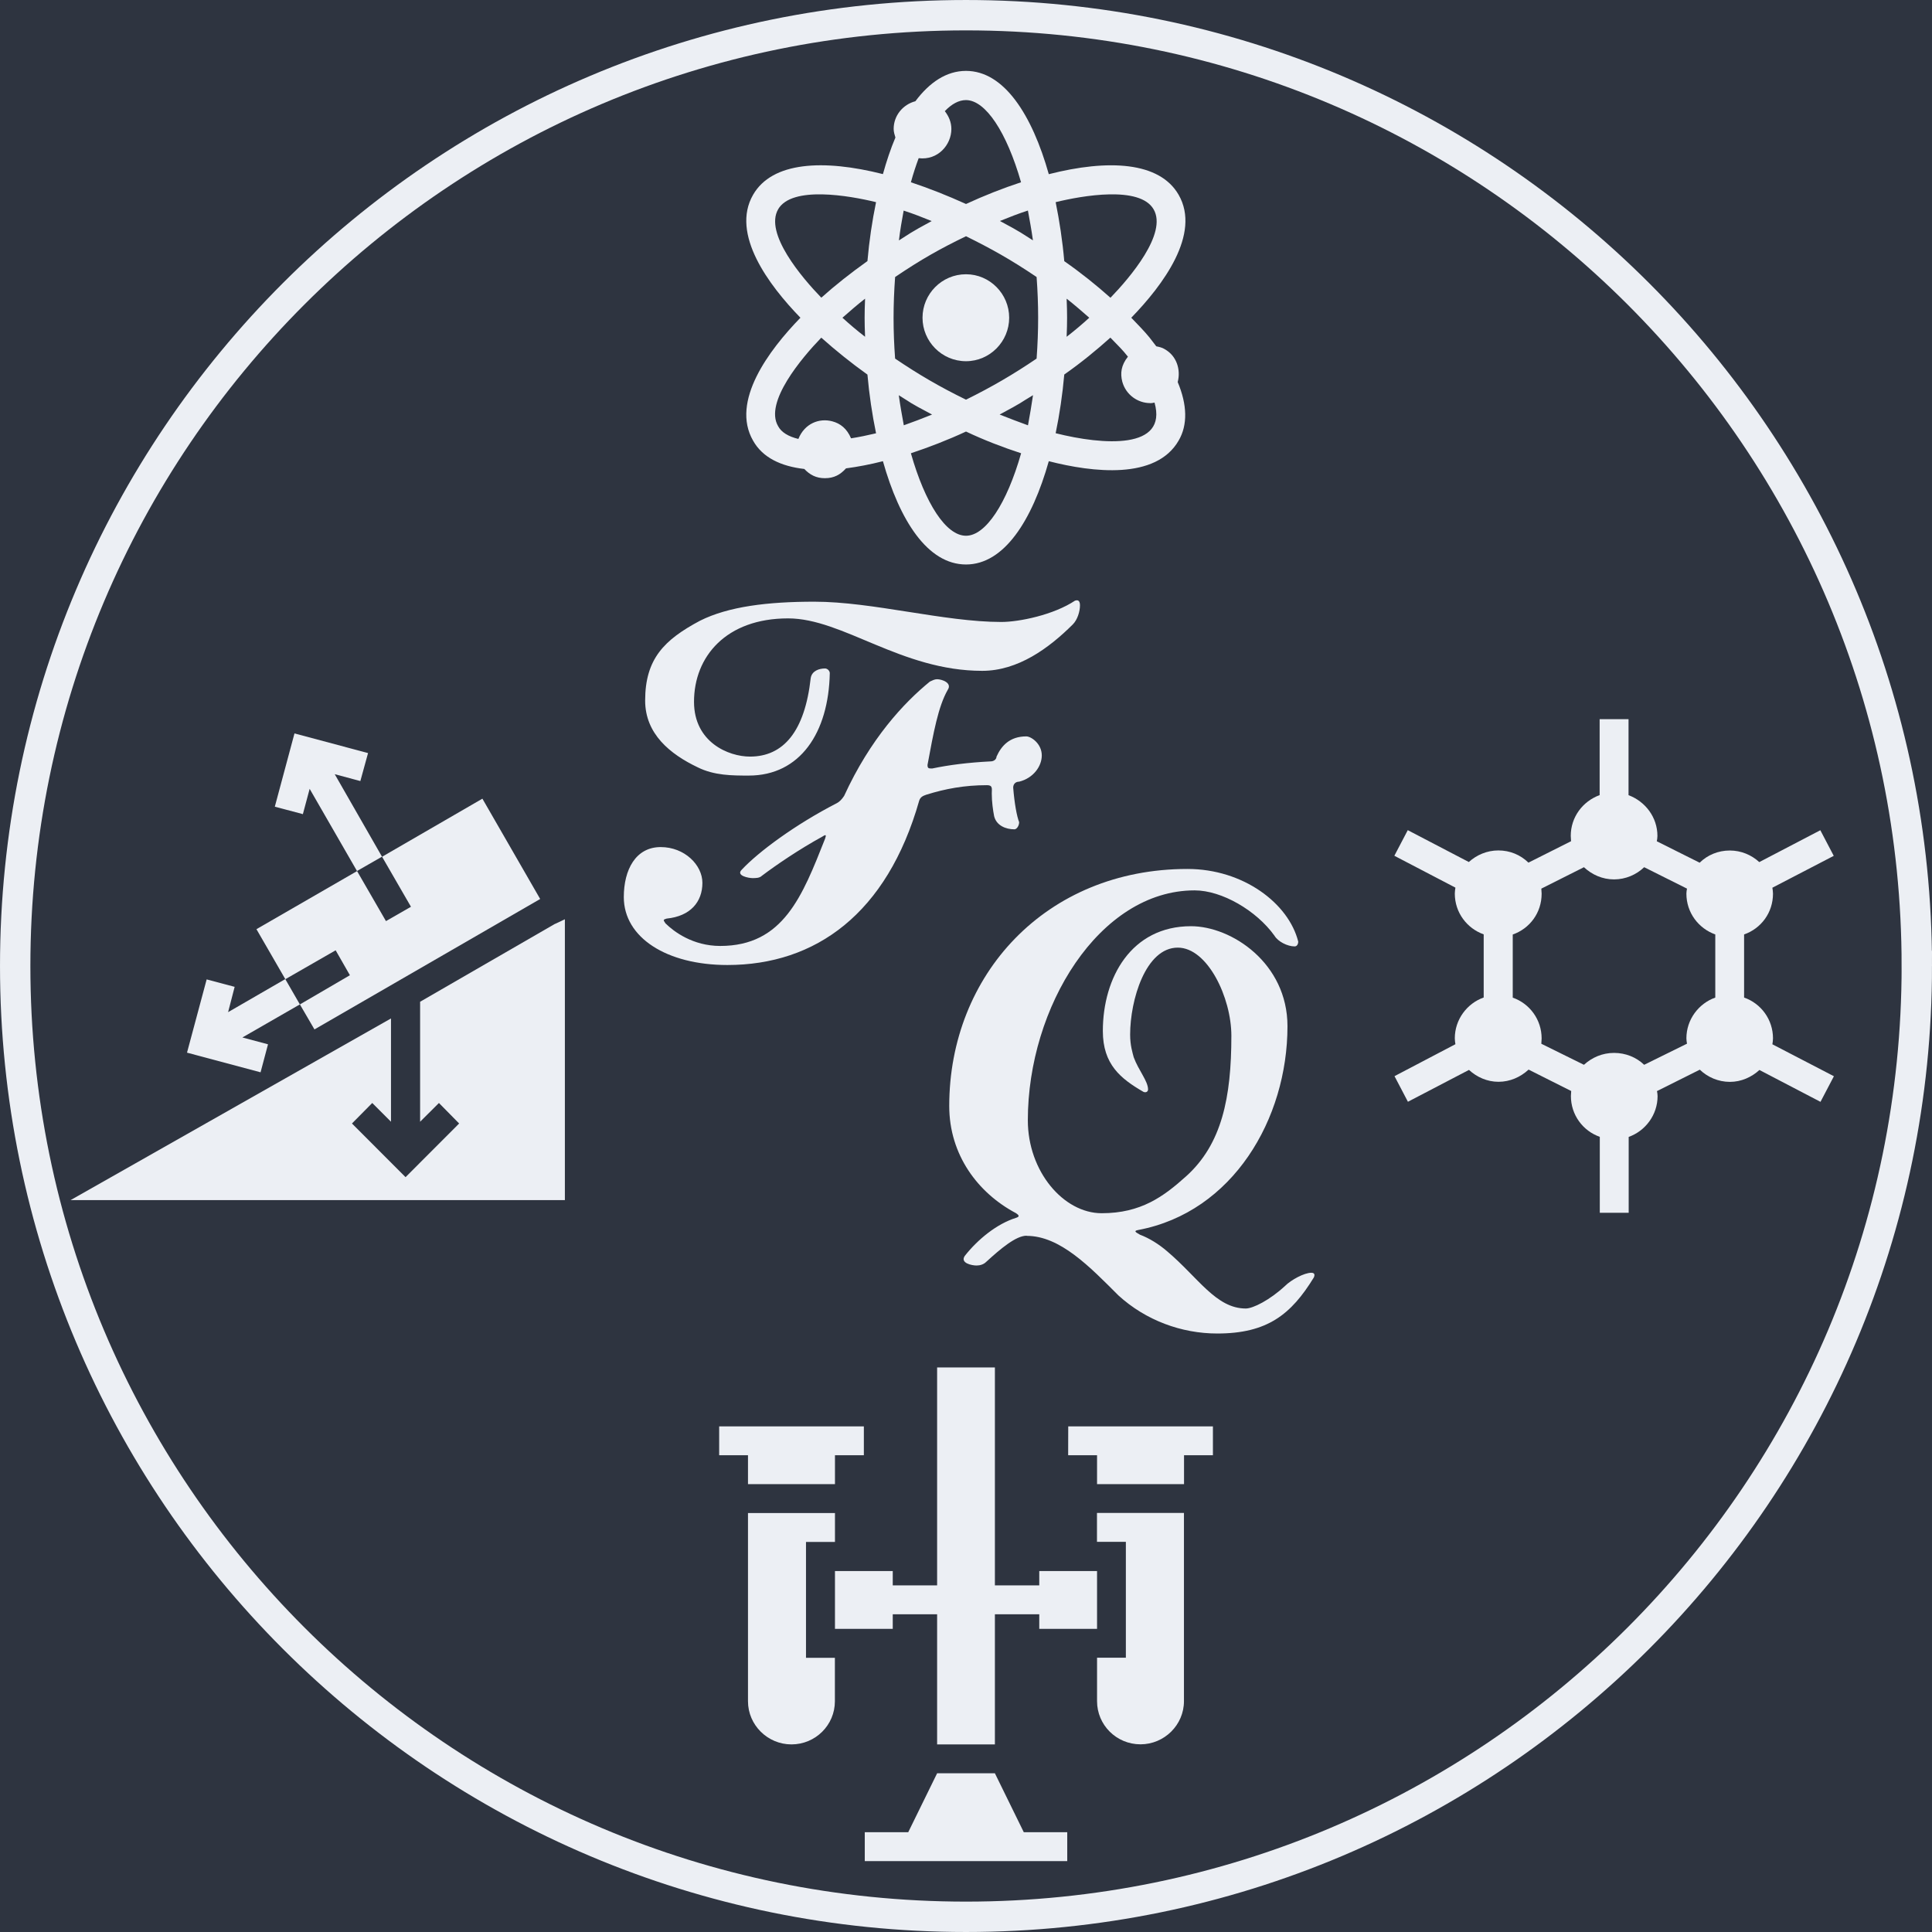
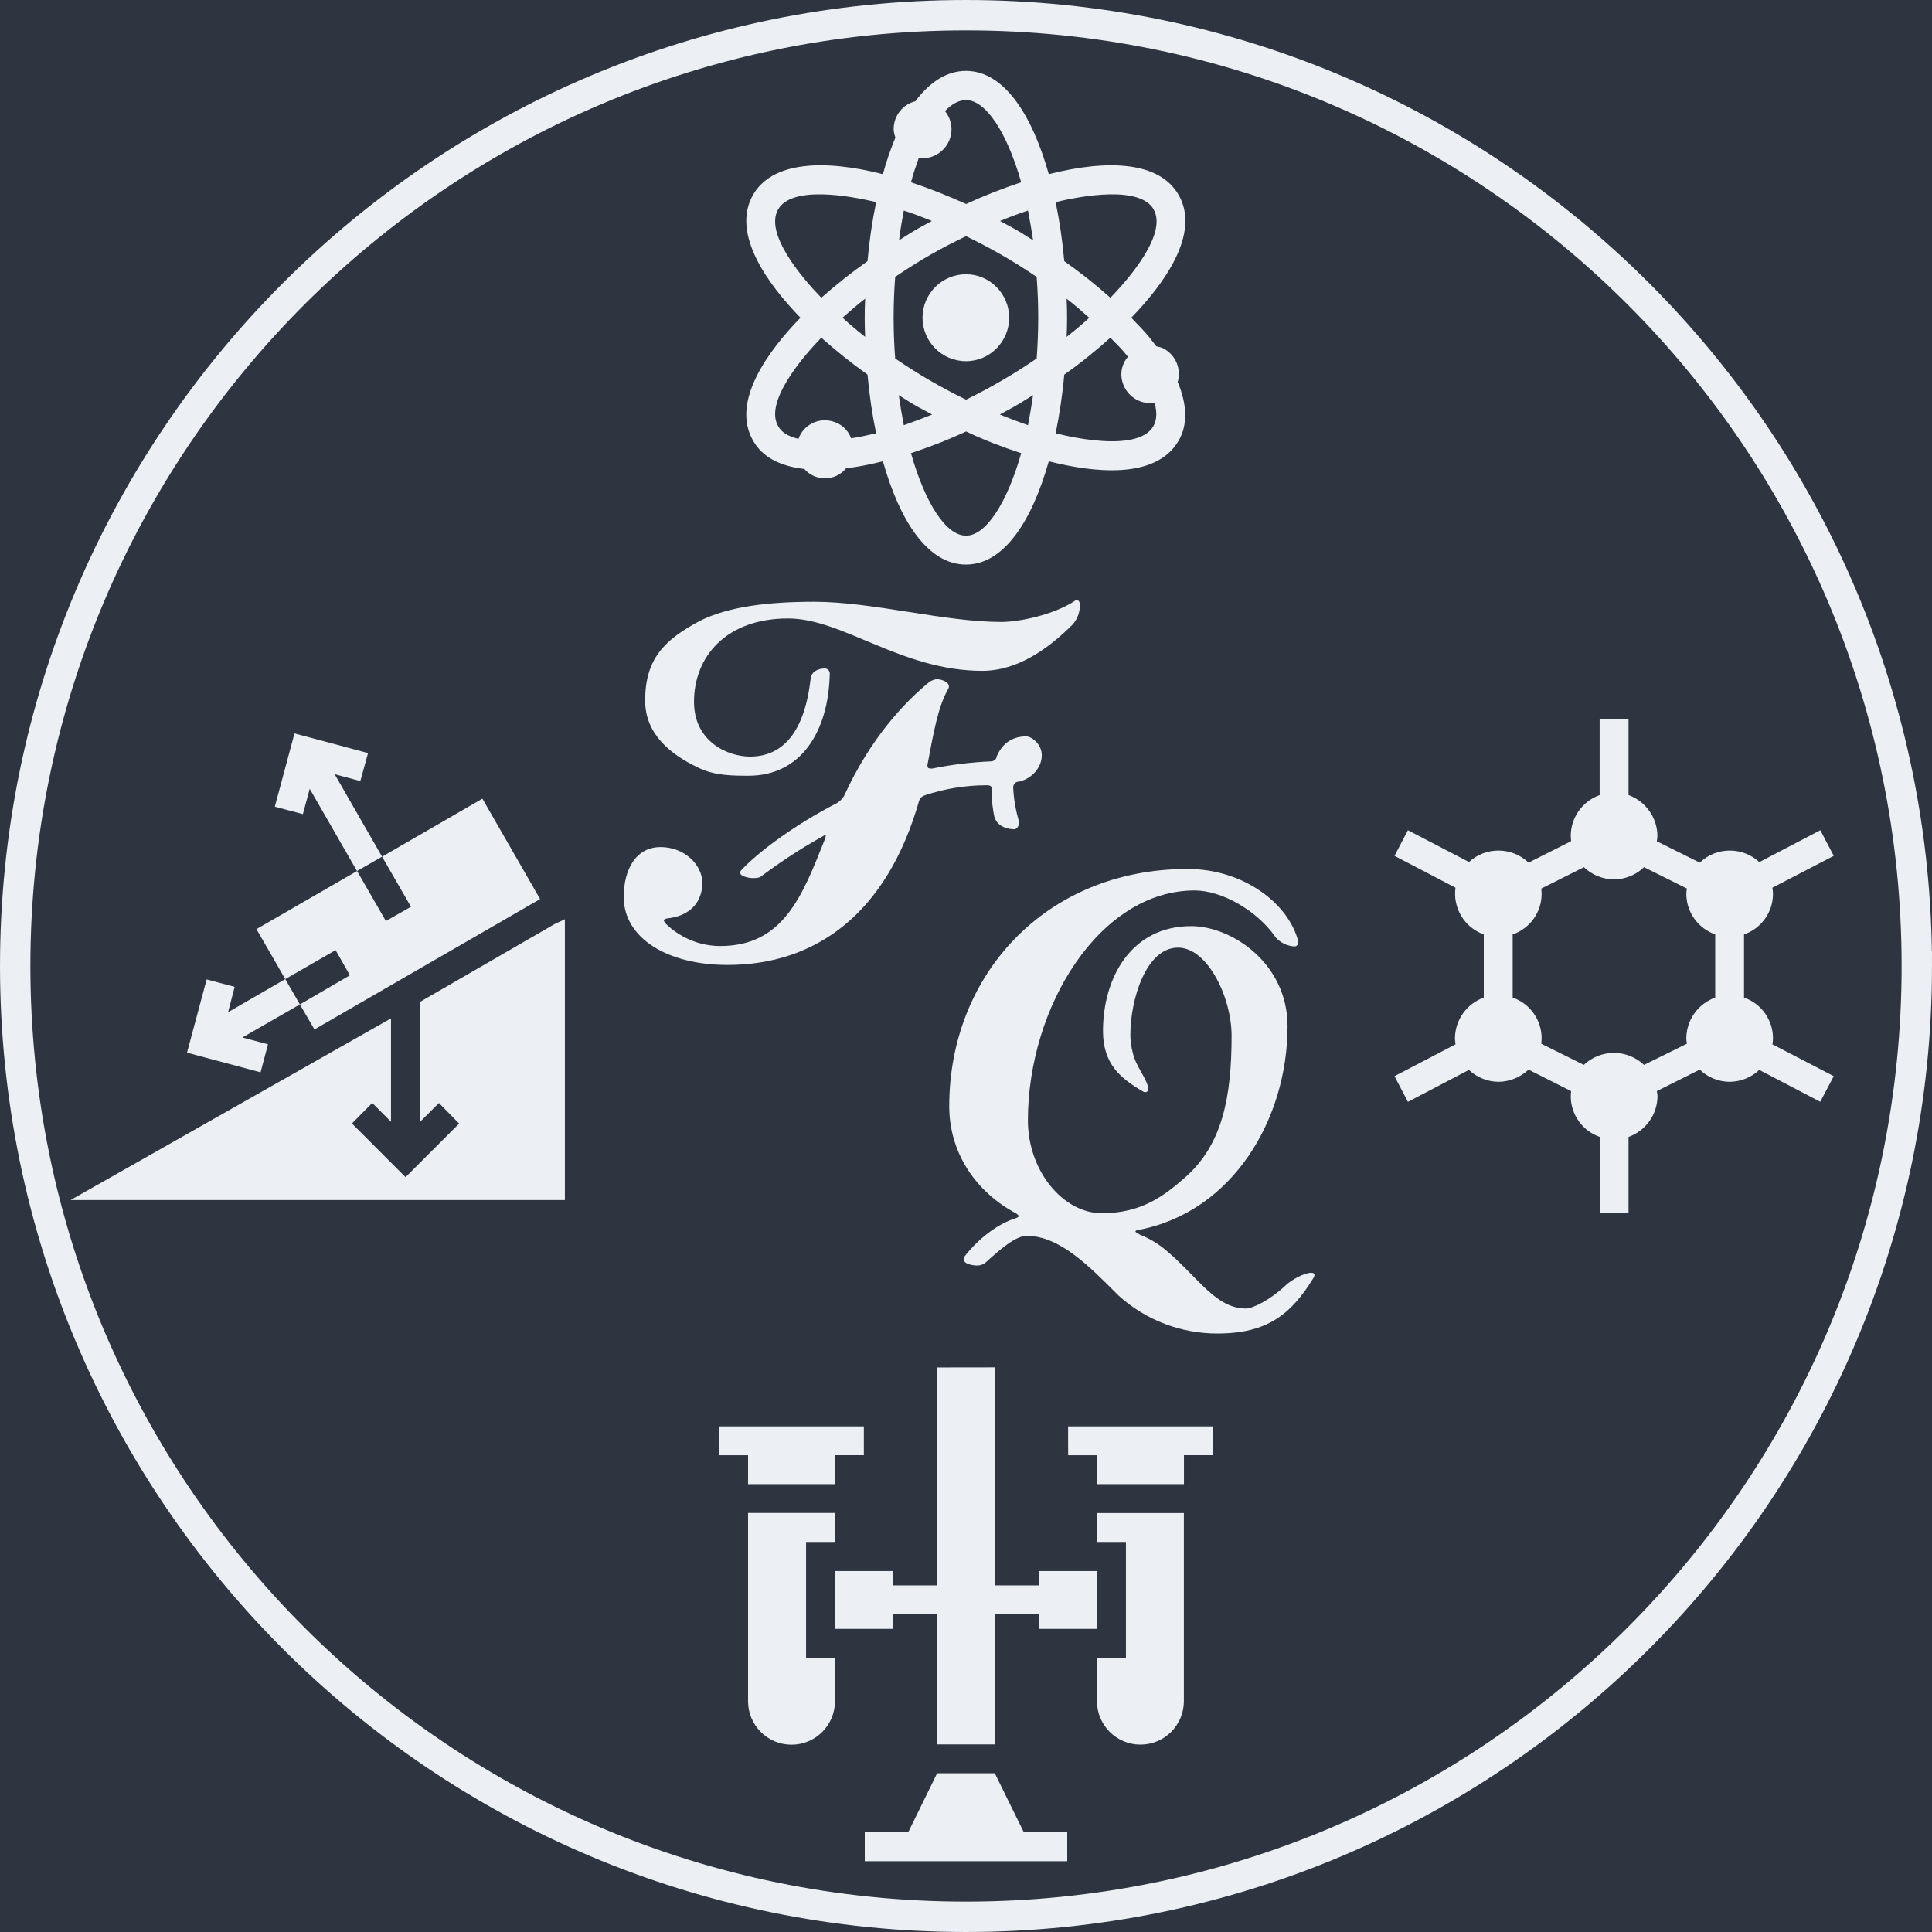
- <svg xmlns="http://www.w3.org/2000/svg" xmlns:xlink="http://www.w3.org/1999/xlink" width="283.465pt" height="283.465pt" viewBox="0 0 283.465 283.465" version="1.2" id="svg936">
-   <defs id="defs871">
-     <g id="g833">
-       <symbol overflow="visible" id="glyph0-0">
-         <path style="stroke:none" d="m 2.641,0.203 2.562,-2.562 -2.562,-2.562 -2.578,2.562 z m -0.062,-1.75 c -0.031,0 -0.078,-0.062 -0.109,-0.156 -0.047,-0.109 -0.078,-0.219 -0.078,-0.469 0,-0.172 0.188,-0.297 0.531,-0.469 C 3.078,-2.719 3.25,-2.859 3.25,-3.016 3.25,-3.375 3.078,-3.625 2.703,-3.625 c -0.047,0 -0.078,0 -0.125,0.016 -0.031,0 -0.062,0 -0.125,0 -0.109,0 -0.219,-0.156 -0.219,-0.312 0,-0.094 0.125,-0.172 0.219,-0.172 0.172,0 0.391,0.078 0.578,0.25 0.297,0.297 0.484,0.766 0.484,1.031 0,0.266 -0.109,0.391 -0.219,0.453 C 3.062,-2.234 3.016,-2.188 2.844,-2.094 2.688,-2 2.672,-1.844 2.672,-1.672 c 0,0.062 -0.031,0.125 -0.094,0.125 z m 0.078,1.031 c -0.172,0 -0.312,-0.141 -0.312,-0.312 0,-0.172 0.141,-0.312 0.312,-0.312 0.188,0 0.328,0.141 0.328,0.312 0,0.172 -0.141,0.312 -0.328,0.312 z m 0,0" id="path824" />
-       </symbol>
-       <symbol overflow="visible" id="glyph0-1">
-         <path style="stroke:none" d="m 5.156,-2.109 c 0,0.109 0.016,0.219 0.031,0.297 0.031,0.125 0.156,0.172 0.266,0.172 0.031,0 0.062,-0.047 0.062,-0.094 -0.031,-0.078 -0.062,-0.25 -0.078,-0.453 0,-0.047 0.031,-0.078 0.078,-0.078 0.188,-0.047 0.297,-0.203 0.297,-0.344 0,-0.156 -0.141,-0.25 -0.203,-0.25 -0.219,0 -0.328,0.125 -0.391,0.266 0,0.031 -0.031,0.062 -0.078,0.062 C 4.844,-2.516 4.594,-2.484 4.375,-2.438 c -0.047,0 -0.062,0 -0.062,-0.047 C 4.391,-2.906 4.453,-3.25 4.578,-3.469 4.641,-3.562 4.5,-3.609 4.438,-3.609 c -0.031,0 -0.062,0.016 -0.094,0.031 -0.344,0.281 -0.781,0.75 -1.125,1.5 C 3.188,-2.031 3.156,-2 3.125,-1.984 2.578,-1.703 2.094,-1.344 1.875,-1.109 1.797,-1.031 1.969,-1 2.016,-1 2.062,-1 2.109,-1 2.141,-1.031 2.328,-1.172 2.625,-1.375 2.938,-1.547 c 0.047,-0.031 0.047,-0.016 0.031,0.031 -0.297,0.75 -0.547,1.406 -1.375,1.406 -0.359,0 -0.609,-0.188 -0.719,-0.297 -0.031,-0.047 -0.031,-0.047 0.016,-0.062 0.312,-0.031 0.469,-0.219 0.469,-0.469 0,-0.234 -0.234,-0.469 -0.547,-0.469 -0.328,0 -0.484,0.297 -0.484,0.656 0,0.531 0.562,0.891 1.359,0.891 1.156,0 2.094,-0.672 2.516,-2.156 C 4.219,-2.062 4.25,-2.078 4.297,-2.094 c 0.25,-0.078 0.5,-0.125 0.797,-0.125 0.078,0 0.062,0.047 0.062,0.109 z M 6.25,-4.641 c -0.281,0.188 -0.734,0.281 -0.969,0.281 -0.75,0 -1.688,-0.266 -2.453,-0.266 -0.609,0 -1.125,0.062 -1.5,0.25 -0.469,0.25 -0.719,0.5 -0.719,1.047 0,0.438 0.328,0.703 0.688,0.875 0.219,0.109 0.453,0.109 0.672,0.109 0.672,0 1.047,-0.562 1.062,-1.344 C 3.031,-3.719 3,-3.75 2.969,-3.75 c -0.078,0 -0.172,0.031 -0.188,0.125 -0.078,0.703 -0.359,1.031 -0.797,1.031 -0.281,0 -0.734,-0.188 -0.734,-0.719 0,-0.594 0.422,-1.094 1.234,-1.094 0.719,0 1.484,0.688 2.547,0.688 0.469,0 0.875,-0.297 1.188,-0.609 0.062,-0.062 0.094,-0.172 0.094,-0.25 0,-0.047 -0.016,-0.078 -0.062,-0.062 z m 0,0" id="path827" />
-       </symbol>
-       <symbol overflow="visible" id="glyph0-2">
-         <path style="stroke:none" d="m 1.438,0.172 c 0.438,0 0.828,0.406 1.203,0.781 0.359,0.328 0.828,0.5 1.297,0.5 0.656,0 0.969,-0.25 1.266,-0.734 C 5.219,0.688 5.219,0.656 5.172,0.656 5.078,0.656 4.906,0.75 4.828,0.828 4.625,1.016 4.406,1.125 4.312,1.125 3.922,1.125 3.688,0.719 3.281,0.375 3.172,0.281 3.047,0.203 2.922,0.156 2.906,0.141 2.812,0.109 2.906,0.094 c 1.234,-0.234 1.953,-1.453 1.953,-2.672 0,-0.828 -0.734,-1.312 -1.266,-1.312 -0.781,0 -1.156,0.672 -1.156,1.375 0,0.438 0.234,0.625 0.531,0.797 0.031,0.016 0.062,0 0.062,-0.031 0,-0.109 -0.125,-0.25 -0.188,-0.422 -0.016,-0.062 -0.047,-0.156 -0.047,-0.297 0,-0.453 0.203,-1.141 0.625,-1.141 0.391,0 0.703,0.656 0.703,1.156 0,0.812 -0.125,1.422 -0.594,1.844 C 3.234,-0.344 2.938,-0.125 2.422,-0.125 c -0.5,0 -0.969,-0.547 -0.969,-1.219 0,-1.484 0.938,-3.016 2.188,-3.016 0.359,0 0.812,0.266 1.047,0.594 C 4.734,-3.688 4.859,-3.625 4.953,-3.625 4.984,-3.625 5,-3.656 5,-3.688 c -0.125,-0.5 -0.719,-0.953 -1.453,-0.953 -1.859,0 -3.125,1.391 -3.125,3.109 0,0.641 0.375,1.141 0.875,1.406 0.047,0.031 0.047,0.047 0,0.062 -0.25,0.078 -0.5,0.281 -0.672,0.5 -0.062,0.094 0.094,0.125 0.156,0.125 0.047,0 0.094,-0.016 0.125,-0.047 0.188,-0.172 0.391,-0.344 0.531,-0.344 z m 0,0" id="path830" />
-       </symbol>
-     </g>
-     <clipPath id="clip1">
-       <path d="M 0,0 H 25.34 V 25.34 H 0 Z m 0,0" id="path835" />
+ <svg xmlns="http://www.w3.org/2000/svg" xmlns:xlink="http://www.w3.org/1999/xlink" width="377.953" height="377.953" version="1.2" viewBox="0 0 283.465 283.465">
+   <defs>
+     <clipPath id="c">
+       <path d="M9.434.926h6.476v6.476H9.434Zm0 0" />
    </clipPath>
-     <clipPath id="clip2">
-       <path d="m 9.434,0.926 h 6.477 V 7.402 H 9.434 Z m 0,0" id="path838" />
+     <clipPath id="d">
+       <path d="M9.434 18H12v2H9.434Zm0 0" />
    </clipPath>
-     <clipPath id="clip3">
-       <path d="M 9.434,18 H 12 v 2 H 9.434 Z m 0,0" id="path841" />
+     <clipPath id="e">
+       <path d="M14 18h1.91v2H14Zm0 0" />
    </clipPath>
-     <clipPath id="clip4">
-       <path d="m 14,18 h 1.91 v 2 H 14 Z m 0,0" id="path844" />
+     <clipPath id="f">
+       <path d="M11 23h3v1.41h-3zm0 0" />
    </clipPath>
-     <clipPath id="clip5">
-       <path d="m 11,23 h 3 v 1.41 h -3 z m 0,0" id="path847" />
+     <clipPath id="g">
+       <path d="M10 17.934h5V23h-5zm0 0" />
    </clipPath>
-     <clipPath id="clip6">
-       <path d="m 10,17.934 h 5 V 23 h -5 z m 0,0" id="path850" />
+     <clipPath id="h">
+       <path d="M14 19h1.91v4H14Zm0 0" />
    </clipPath>
-     <clipPath id="clip7">
-       <path d="m 14,19 h 1.91 v 4 H 14 Z m 0,0" id="path853" />
+     <clipPath id="i">
+       <path d="M9.434 19H11v4H9.434Zm0 0" />
    </clipPath>
-     <clipPath id="clip8">
-       <path d="M 9.434,19 H 11 v 4 H 9.434 Z m 0,0" id="path856" />
+     <clipPath id="j">
+       <path d="M18 9.43h6.414v6.476H18Zm0 0" />
    </clipPath>
-     <clipPath id="clip9">
-       <path d="m 18,9.43 h 6.414 V 15.906 H 18 Z m 0,0" id="path859" />
+     <clipPath id="k">
+       <path d="M.926 12H7.41v3.906H.926Zm0 0" />
    </clipPath>
-     <clipPath id="clip10">
-       <path d="m 0.926,12 h 6.484 v 3.906 H 0.926 Z m 0,0" id="path862" />
+     <clipPath id="l">
+       <path d="M3 10h4.41v4H3Zm0 0" />
    </clipPath>
-     <clipPath id="clip11">
-       <path d="m 3,10 h 4.41 v 4 H 3 Z m 0,0" id="path865" />
+     <clipPath id="m">
+       <path d="M3 9.434h3V12H3Zm0 0" />
    </clipPath>
-     <clipPath id="clip12">
-       <path d="M 3,9.434 H 6 V 12 H 3 Z m 0,0" id="path868" />
-     </clipPath>
+     <symbol id="a" overflow="visible">
+       <path d="M5.156-2.11c0 .11.016.22.032.297.03.125.156.172.265.172.031 0 .063-.046.063-.093a1.857 1.857 0 0 1-.079-.454c0-.046.032-.078.079-.078.187-.046.296-.203.296-.343 0-.157-.14-.25-.203-.25-.218 0-.328.125-.39.265 0 .031-.032.063-.078.063a4.878 4.878 0 0 0-.766.094c-.047 0-.063 0-.063-.047.079-.422.141-.766.266-.985.063-.094-.078-.14-.14-.14-.032 0-.063.015-.094.03-.344.282-.782.75-1.125 1.5a.265.265 0 0 1-.094.095c-.547.28-1.031.64-1.25.875-.078.078.094.109.14.109.047 0 .094 0 .126-.031.187-.14.484-.344.796-.516.047-.031.047-.016.032.031-.297.75-.547 1.407-1.375 1.407-.36 0-.61-.188-.719-.297C.844-.453.844-.453.891-.47c.312-.031.468-.219.468-.469 0-.234-.234-.468-.546-.468-.329 0-.485.297-.485.656 0 .531.563.89 1.36.89C2.843.14 3.78-.53 4.203-2.015c.016-.046.047-.062.094-.078.25-.078.5-.125.797-.125.078 0 .062.047.062.11zM6.25-4.64c-.281.187-.734.28-.969.28-.75 0-1.687-.265-2.453-.265-.61 0-1.125.063-1.5.25-.469.25-.719.5-.719 1.047 0 .437.329.703.688.875.219.11.453.11.672.11.672 0 1.047-.563 1.062-1.345a.067.067 0 0 0-.062-.062c-.078 0-.172.031-.188.125-.078.703-.36 1.031-.797 1.031-.28 0-.734-.187-.734-.719 0-.593.422-1.093 1.234-1.093.72 0 1.485.687 2.547.687.469 0 .875-.297 1.188-.61a.383.383 0 0 0 .093-.25c0-.046-.015-.077-.062-.062zm0 0" style="stroke:none" />
+     </symbol>
+     <symbol id="b" overflow="visible">
+       <path d="M1.438.172c.437 0 .828.406 1.203.781.359.328.828.5 1.296.5.657 0 .97-.25 1.266-.734.016-.031.016-.063-.031-.063-.094 0-.266.094-.344.172-.203.188-.422.297-.516.297-.39 0-.625-.406-1.03-.75a1.234 1.234 0 0 0-.36-.219C2.906.141 2.812.11 2.906.094 4.141-.141 4.86-1.36 4.86-2.578c0-.828-.734-1.313-1.265-1.313-.781 0-1.156.672-1.156 1.375 0 .438.234.625.53.797.032.016.063 0 .063-.031 0-.11-.125-.25-.187-.422-.016-.062-.047-.156-.047-.297 0-.453.203-1.14.625-1.14.39 0 .703.656.703 1.156 0 .812-.125 1.422-.594 1.844-.297.265-.594.484-1.11.484-.5 0-.968-.547-.968-1.219 0-1.484.938-3.015 2.188-3.015.359 0 .812.265 1.046.593.047.079.172.141.266.141.031 0 .047-.031.047-.063-.125-.5-.719-.953-1.453-.953C1.687-4.64.422-3.25.422-1.53c0 .64.375 1.14.875 1.406.047.031.047.047 0 .063-.25.078-.5.28-.672.5C.562.53.719.561.781.561A.177.177 0 0 0 .906.516c.188-.172.39-.344.531-.344zm0 0" style="stroke:none" />
+     </symbol>
  </defs>
-   <path style="clip-rule:nonzero;fill:#2e3440;fill-opacity:1;fill-rule:nonzero;stroke:none;stroke-width:11.185" d="M 3.4670235e-4,283.464 H 283.464 V 3.4390563e-4 H 3.4670235e-4 Z m 0,0" id="path873" />
-   <path style="clip-rule:nonzero;fill:#2e3440;fill-opacity:1;fill-rule:nonzero;stroke:#eceff4;stroke-width:4.457;stroke-linecap:butt;stroke-linejoin:miter;stroke-miterlimit:10;stroke-opacity:1" d="M 281.236,141.732 C 281.236,64.706 218.759,2.229 141.732,2.229 64.706,2.229 2.229,64.706 2.229,141.732 c 0,77.026 62.477,139.504 139.504,139.504 77.026,0 139.504,-62.477 139.504,-139.504 z m 0,0" id="path875" />
-   <g style="fill:#eceff4;fill-opacity:1" id="g881" transform="matrix(11.18476,0,0,11.18476,3.4670235e-4,0.04403439)">
-     <use xlink:href="#glyph0-1" x="7.854" y="12.515" id="use879" width="100%" height="100%" style="fill:#eceff4;fill-opacity:1" />
+   <path d="M0 283.464h283.464V0H0Zm0 0" style="clip-rule:nonzero;fill:#2e3440;fill-opacity:1;fill-rule:nonzero;stroke:none;stroke-width:11.185" />
+   <path d="M281.236 141.732c0-77.026-62.477-139.503-139.504-139.503C64.706 2.229 2.23 64.706 2.23 141.732c0 77.027 62.477 139.504 139.503 139.504 77.027 0 139.504-62.477 139.504-139.504zm0 0" style="clip-rule:nonzero;fill:#2e3440;fill-opacity:1;fill-rule:nonzero;stroke:#eceff4;stroke-width:4.457;stroke-linecap:butt;stroke-linejoin:miter;stroke-miterlimit:10;stroke-opacity:1" />
+   <use xlink:href="#a" width="100%" height="100%" x="7.854" y="12.515" style="fill:#eceff4;fill-opacity:1" transform="matrix(11.18476 0 0 11.18476 0 .044)" />
+   <use xlink:href="#b" width="100%" height="100%" x="12.03" y="16.036" style="fill:#eceff4;fill-opacity:1" transform="matrix(11.18476 0 0 11.18476 0 .044)" />
+   <path d="M141.732 52.997c3.496 0 6.335-2.884 6.335-6.379 0-3.495-2.84-6.379-6.335-6.379-3.539 0-6.379 2.884-6.379 6.38 0 3.494 2.84 6.378 6.38 6.378zm0 0" style="fill:#eceff4;fill-opacity:1;fill-rule:nonzero;stroke:none;stroke-width:11.185" />
+   <g clip-path="url(#c)" style="fill:#eceff4;fill-opacity:1" transform="matrix(11.18476 0 0 11.18476 0 .044)">
+     <path d="M9.879 5.777c.125.223.367.336.672.371a.35.35 0 0 0 .27.122.349.349 0 0 0 .277-.13c.152-.019.316-.05.484-.093.219.777.586 1.355 1.09 1.355.5 0 .867-.578 1.086-1.355.578.148 1.406.246 1.703-.27.121-.207.113-.472-.012-.77a.377.377 0 0 0-.168-.429c-.035-.023-.074-.031-.113-.039l-.09-.117c-.07-.086-.156-.172-.238-.258.414-.426.918-1.098.62-1.613-.25-.434-.92-.469-1.702-.27-.219-.777-.586-1.355-1.086-1.355-.258 0-.48.152-.664.398a.376.376 0 0 0-.285.363c0 .04.011.079.023.114a3.844 3.844 0 0 0-.164.48c-.781-.199-1.453-.164-1.703.27-.297.515.207 1.187.621 1.613-.414.426-.918 1.098-.621 1.613Zm5.21-.492c.02 0 .036-.004.056-.008.175.621-.672.559-1.297.403.05-.246.09-.508.113-.77.223-.156.422-.32.605-.484.11.113.157.156.23.25a.353.353 0 0 0-.073.328.382.382 0 0 0 .367.281zm-1.097-1.37c.106.081.203.167.297.25a4.767 4.767 0 0 1-.297.25 5.345 5.345 0 0 0 0-.5zm1.14-1.173c.184.317-.312.899-.566 1.16a6.552 6.552 0 0 0-.605-.48 6.82 6.82 0 0 0-.113-.774c.351-.086 1.105-.218 1.285.094ZM11.79 5.18c.191.117.106.078.438.254-.125.05-.25.097-.372.14a9.21 9.21 0 0 1-.066-.394zm.883 1.843c-.262 0-.535-.421-.723-1.082.235-.078.48-.171.723-.285.238.114.484.207.723.285-.188.66-.465 1.082-.723 1.082zm.812-1.449a8.866 8.866 0 0 1-.37-.14c.327-.176.241-.137.437-.254-.02.136-.043.27-.067.394zm.067-2.426c-.14-.086-.14-.097-.434-.253a5.32 5.32 0 0 1 .367-.137c.024.125.047.254.067.39zm-1.5-1.078a.383.383 0 0 0 .43-.383.383.383 0 0 0-.086-.234c.09-.094.183-.144.277-.144.258 0 .535.421.723 1.078a6.925 6.925 0 0 0-.723.285 7.68 7.68 0 0 0-.723-.285c.031-.114.067-.219.102-.317zm-.196.688c.122.039.243.086.368.137-.297.16-.293.167-.43.253.016-.136.039-.265.062-.39zm-.113.87c.34-.23.598-.374.93-.534.324.16.586.304.926.535.027.363.027.7 0 1.07a7.445 7.445 0 0 1-.926.54 7.22 7.22 0 0 1-.93-.54 6.994 6.994 0 0 1 0-1.07zm-1.535-.886c.18-.312.934-.18 1.285-.094a6.82 6.82 0 0 0-.113.774 7.12 7.12 0 0 0-.606.48c-.253-.261-.75-.843-.566-1.16zm1.14 1.672a4.767 4.767 0 0 1-.296-.25c.094-.082.191-.168.297-.25a5.345 5.345 0 0 0 0 .5zm-.574.012c.184.164.387.328.606.484.023.262.062.524.113.77-.113.027-.226.05-.328.066a.355.355 0 0 0-.246-.223.367.367 0 0 0-.445.23c-.13-.03-.223-.085-.266-.167-.184-.313.313-.899.566-1.16Zm0 0" style="fill:#eceff4;fill-opacity:1;fill-rule:nonzero;stroke:none" />
  </g>
-   <g style="fill:#eceff4;fill-opacity:1" id="g885" transform="matrix(11.18476,0,0,11.18476,3.4670235e-4,0.04403439)">
-     <use xlink:href="#glyph0-2" x="12.03" y="16.036" id="use883" width="100%" height="100%" style="fill:#eceff4;fill-opacity:1" />
+   <g clip-path="url(#d)" style="fill:#eceff4;fill-opacity:1" transform="matrix(11.18476 0 0 11.18476 0 .044)">
+     <path d="M9.813 19.465h1.14v-.38h.379v-.378H9.434v.379h.379Zm0 0" style="fill:#eceff4;fill-opacity:1;fill-rule:nonzero;stroke:none" />
  </g>
-   <path style="fill:#eceff4;fill-opacity:1;fill-rule:nonzero;stroke:none;stroke-width:11.185" d="m 141.732,52.997 c 3.495,0 6.335,-2.884 6.335,-6.379 0,-3.495 -2.84,-6.379 -6.335,-6.379 -3.539,0 -6.379,2.884 -6.379,6.379 0,3.495 2.84,6.379 6.379,6.379 z m 0,0" id="path887" />
-   <g clip-path="url(#clip2)" clip-rule="nonzero" id="g891" style="fill:#eceff4;fill-opacity:1" transform="matrix(11.18476,0,0,11.18476,3.4670235e-4,0.04403439)">
-     <path style="fill:#eceff4;fill-opacity:1;fill-rule:nonzero;stroke:none" d="m 9.879,5.777 c 0.125,0.223 0.367,0.336 0.672,0.371 0.074,0.078 0.156,0.121 0.27,0.121 0.121,0 0.203,-0.047 0.277,-0.129 0.152,-0.02 0.316,-0.051 0.484,-0.094 0.219,0.777 0.586,1.355 1.09,1.355 0.5,0 0.867,-0.578 1.086,-1.355 0.578,0.148 1.406,0.246 1.703,-0.27 C 15.582,5.57 15.574,5.305 15.449,5.008 15.492,4.844 15.434,4.664 15.281,4.578 15.246,4.555 15.207,4.547 15.168,4.539 15.137,4.5 15.109,4.461 15.078,4.422 15.008,4.336 14.922,4.25 14.84,4.164 15.254,3.738 15.758,3.066 15.461,2.551 15.211,2.117 14.539,2.082 13.758,2.281 13.539,1.504 13.172,0.926 12.672,0.926 c -0.258,0 -0.48,0.152 -0.664,0.398 -0.164,0.043 -0.285,0.188 -0.285,0.363 0,0.039 0.012,0.078 0.023,0.113 -0.062,0.145 -0.117,0.312 -0.164,0.48 C 10.801,2.082 10.129,2.117 9.879,2.551 9.582,3.066 10.086,3.738 10.5,4.164 10.086,4.59 9.582,5.262 9.879,5.777 Z m 5.211,-0.492 c 0.02,0 0.035,-0.004 0.055,-0.008 0.176,0.621 -0.672,0.559 -1.297,0.402 0.051,-0.246 0.09,-0.508 0.113,-0.77 0.223,-0.156 0.422,-0.32 0.605,-0.484 0.109,0.113 0.156,0.156 0.23,0.25 -0.09,0.113 -0.102,0.219 -0.074,0.328 0.047,0.172 0.203,0.281 0.367,0.281 z M 13.992,3.914 c 0.105,0.082 0.203,0.168 0.297,0.25 -0.094,0.086 -0.191,0.168 -0.297,0.25 0.008,-0.195 0.008,-0.305 0,-0.5 z m 1.141,-1.172 c 0.184,0.316 -0.312,0.898 -0.566,1.16 C 14.383,3.738 14.184,3.578 13.961,3.422 13.938,3.156 13.898,2.895 13.848,2.648 14.199,2.562 14.953,2.43 15.133,2.742 Z m -3.344,2.438 c 0.191,0.117 0.105,0.078 0.438,0.254 -0.125,0.051 -0.25,0.098 -0.371,0.141 -0.023,-0.125 -0.047,-0.258 -0.066,-0.395 z m 0.883,1.844 c -0.262,0 -0.535,-0.422 -0.723,-1.082 0.234,-0.078 0.48,-0.172 0.723,-0.285 0.238,0.113 0.484,0.207 0.723,0.285 -0.188,0.66 -0.465,1.082 -0.723,1.082 z m 0.812,-1.449 C 13.363,5.531 13.238,5.484 13.113,5.434 c 0.328,-0.176 0.242,-0.137 0.438,-0.254 -0.02,0.137 -0.043,0.27 -0.066,0.395 z m 0.066,-2.426 C 13.41,3.062 13.41,3.051 13.117,2.895 c 0.125,-0.051 0.246,-0.098 0.367,-0.137 0.023,0.125 0.047,0.254 0.066,0.391 z m -1.5,-1.078 c 0.254,0.031 0.43,-0.176 0.43,-0.383 0,-0.09 -0.035,-0.168 -0.086,-0.234 0.09,-0.094 0.184,-0.145 0.277,-0.145 0.258,0 0.535,0.422 0.723,1.078 C 13.156,2.465 12.91,2.562 12.672,2.672 12.43,2.562 12.184,2.465 11.949,2.387 c 0.031,-0.113 0.066,-0.219 0.102,-0.316 z m -0.195,0.688 c 0.121,0.039 0.242,0.086 0.367,0.137 -0.297,0.16 -0.293,0.168 -0.43,0.254 0.016,-0.137 0.039,-0.266 0.062,-0.391 z m -0.113,0.871 c 0.34,-0.23 0.598,-0.375 0.93,-0.535 0.324,0.16 0.586,0.305 0.926,0.535 0.027,0.363 0.027,0.699 0,1.07 -0.305,0.207 -0.586,0.371 -0.926,0.539 -0.344,-0.168 -0.625,-0.332 -0.93,-0.539 -0.027,-0.363 -0.027,-0.699 0,-1.07 z M 10.207,2.742 c 0.18,-0.312 0.934,-0.18 1.285,-0.094 -0.051,0.246 -0.09,0.508 -0.113,0.773 -0.219,0.156 -0.422,0.316 -0.605,0.48 -0.254,-0.262 -0.75,-0.844 -0.566,-1.16 z m 1.141,1.672 C 11.242,4.332 11.145,4.25 11.051,4.164 c 0.094,-0.082 0.191,-0.168 0.297,-0.25 -0.008,0.195 -0.008,0.305 0,0.5 z m -0.574,0.012 c 0.184,0.164 0.387,0.328 0.605,0.484 0.023,0.262 0.062,0.523 0.113,0.77 C 11.379,5.707 11.266,5.73 11.164,5.746 11.109,5.617 11.023,5.551 10.918,5.523 10.746,5.477 10.555,5.551 10.473,5.754 10.344,5.723 10.25,5.668 10.207,5.586 10.023,5.273 10.52,4.688 10.773,4.426 Z m 0,0" id="path889" />
+   <g clip-path="url(#e)" style="fill:#eceff4;fill-opacity:1" transform="matrix(11.18476 0 0 11.18476 0 .044)">
+     <path d="M14.012 19.086h.379v.379h1.14v-.38h.38v-.378h-1.9zm0 0" style="fill:#eceff4;fill-opacity:1;fill-rule:nonzero;stroke:none" />
  </g>
-   <g clip-path="url(#clip3)" clip-rule="nonzero" id="g895" style="fill:#eceff4;fill-opacity:1" transform="matrix(11.18476,0,0,11.18476,3.4670235e-4,0.04403439)">
-     <path style="fill:#eceff4;fill-opacity:1;fill-rule:nonzero;stroke:none" d="m 9.812,19.465 h 1.141 v -0.379 h 0.379 V 18.707 H 9.434 v 0.379 H 9.812 Z m 0,0" id="path893" />
+   <g clip-path="url(#f)" style="fill:#eceff4;fill-opacity:1" transform="matrix(11.18476 0 0 11.18476 0 .044)">
+     <path d="M13.05 23.258h-.757l-.379.773h-.57v.38H14v-.38h-.57zm0 0" style="fill:#eceff4;fill-opacity:1;fill-rule:nonzero;stroke:none" />
  </g>
-   <g clip-path="url(#clip4)" clip-rule="nonzero" id="g899" style="fill:#eceff4;fill-opacity:1" transform="matrix(11.18476,0,0,11.18476,3.4670235e-4,0.04403439)">
-     <path style="fill:#eceff4;fill-opacity:1;fill-rule:nonzero;stroke:none" d="m 14.012,19.086 h 0.379 v 0.379 h 1.141 v -0.379 h 0.379 v -0.379 h -1.898 z m 0,0" id="path897" />
+   <g clip-path="url(#g)" style="fill:#eceff4;fill-opacity:1" transform="matrix(11.18476 0 0 11.18476 0 .044)">
+     <path d="M12.293 17.934v2.859h-.582v-.188h-.758v.758h.758v-.191h.582v1.707h.758v-1.707h.582v.191h.758v-.758h-.758v.188h-.582v-2.86zm0 0" style="fill:#eceff4;fill-opacity:1;fill-rule:nonzero;stroke:none" />
  </g>
-   <g clip-path="url(#clip5)" clip-rule="nonzero" id="g903" style="fill:#eceff4;fill-opacity:1" transform="matrix(11.18476,0,0,11.18476,3.4670235e-4,0.04403439)">
-     <path style="fill:#eceff4;fill-opacity:1;fill-rule:nonzero;stroke:none" d="M 13.051,23.258 H 12.293 L 11.914,24.031 H 11.344 v 0.379 H 14 V 24.031 h -0.57 z m 0,0" id="path901" />
+   <g clip-path="url(#h)" style="fill:#eceff4;fill-opacity:1" transform="matrix(11.18476 0 0 11.18476 0 .044)">
+     <path d="M14.39 21.742v.57a.57.57 0 0 0 1.14 0v-2.468h-1.14v.379h.38v1.52zm0 0" style="fill:#eceff4;fill-opacity:1;fill-rule:nonzero;stroke:none" />
  </g>
-   <g clip-path="url(#clip6)" clip-rule="nonzero" id="g907" style="fill:#eceff4;fill-opacity:1" transform="matrix(11.18476,0,0,11.18476,3.4670235e-4,0.04403439)">
-     <path style="fill:#eceff4;fill-opacity:1;fill-rule:nonzero;stroke:none" d="m 12.293,17.934 v 2.859 h -0.582 v -0.188 h -0.758 v 0.758 h 0.758 v -0.191 h 0.582 v 1.707 h 0.758 v -1.707 h 0.582 v 0.191 h 0.758 v -0.758 h -0.758 v 0.188 h -0.582 v -2.859 z m 0,0" id="path905" />
+   <g clip-path="url(#i)" style="fill:#eceff4;fill-opacity:1" transform="matrix(11.18476 0 0 11.18476 0 .044)">
+     <path d="M10.953 20.223v-.38h-1.14v2.47a.57.57 0 0 0 1.14 0v-.57h-.379v-1.52zm0 0" style="fill:#eceff4;fill-opacity:1;fill-rule:nonzero;stroke:none" />
  </g>
-   <g clip-path="url(#clip7)" clip-rule="nonzero" id="g911" style="fill:#eceff4;fill-opacity:1" transform="matrix(11.18476,0,0,11.18476,3.4670235e-4,0.04403439)">
-     <path style="fill:#eceff4;fill-opacity:1;fill-rule:nonzero;stroke:none" d="M 14.391,21.742 V 22.312 c 0,0.312 0.254,0.566 0.57,0.566 0.312,0 0.57,-0.254 0.57,-0.566 v -2.469 h -1.141 v 0.379 h 0.379 v 1.52 z m 0,0" id="path909" />
+   <g clip-path="url(#j)" style="fill:#eceff4;fill-opacity:1" transform="matrix(11.18476 0 0 11.18476 0 .044)">
+     <path d="m18.469 14.45.8-.419a.574.574 0 0 0 .387.156.58.58 0 0 0 .395-.16l.558.282c0 .02-.004.043-.004.066 0 .246.157.457.38.535v.996h.378v-.996a.572.572 0 0 0 .38-.535.345.345 0 0 0-.009-.066l.563-.282c.101.098.242.16.394.16a.574.574 0 0 0 .387-.156l.8.418.177-.336-.805-.418c.004-.027.008-.05.008-.078a.566.566 0 0 0-.38-.535v-.828a.563.563 0 0 0 .38-.535c0-.024-.004-.051-.008-.078l.805-.418-.176-.336-.8.418a.571.571 0 0 0-.782.007l-.563-.28c.004-.024.008-.048.008-.071a.576.576 0 0 0-.379-.535V9.43h-.379v.996a.57.57 0 0 0-.379.535c0 .023.004.047.004.07l-.558.281a.571.571 0 0 0-.781-.008l-.801-.417-.176.336.8.418a.568.568 0 0 0 .371.613v.828a.572.572 0 0 0-.378.535c0 .028.004.051.008.078l-.801.418Zm1.754-2.731c0-.024-.004-.043-.004-.067l.558-.28a.58.58 0 0 0 .395.16.572.572 0 0 0 .394-.16l.563.28c-.004.024-.008.043-.008.067 0 .25.16.457.379.535v.828a.572.572 0 0 0-.379.535c0 .024.004.047.008.07l-.563.278a.576.576 0 0 0-.79 0l-.557-.277c0-.024.004-.047.004-.07a.566.566 0 0 0-.38-.536v-.828a.563.563 0 0 0 .38-.535zm0 0" style="fill:#eceff4;fill-opacity:1;fill-rule:nonzero;stroke:none" />
  </g>
-   <g clip-path="url(#clip8)" clip-rule="nonzero" id="g915" style="fill:#eceff4;fill-opacity:1" transform="matrix(11.18476,0,0,11.18476,3.4670235e-4,0.04403439)">
-     <path style="fill:#eceff4;fill-opacity:1;fill-rule:nonzero;stroke:none" d="M 10.953,20.223 V 19.844 H 9.812 v 2.469 c 0,0.312 0.258,0.566 0.57,0.566 0.316,0 0.57,-0.254 0.57,-0.566 v -0.57 h -0.379 v -1.52 z m 0,0" id="path913" />
+   <g clip-path="url(#k)" style="fill:#eceff4;fill-opacity:1" transform="matrix(11.18476 0 0 11.18476 0 .044)">
+     <path d="m7.277 12.117-1.765 1.02v1.574l.246-.246.265.27-.703.703-.703-.704.266-.27.246.247v-1.356L.926 15.738H7.41v-3.683l-.125.058zm0 0" style="fill:#eceff4;fill-opacity:1;fill-rule:nonzero;stroke:none" />
  </g>
-   <g clip-path="url(#clip9)" clip-rule="nonzero" id="g919" style="fill:#eceff4;fill-opacity:1" transform="matrix(11.18476,0,0,11.18476,3.4670235e-4,0.04403439)">
-     <path style="fill:#eceff4;fill-opacity:1;fill-rule:nonzero;stroke:none" d="m 18.469,14.449 0.801,-0.418 c 0.102,0.094 0.238,0.156 0.387,0.156 0.152,0 0.289,-0.062 0.395,-0.16 l 0.559,0.281 c 0,0.02 -0.004,0.043 -0.004,0.066 0,0.246 0.156,0.457 0.379,0.535 v 0.996 h 0.379 V 14.91 c 0.219,-0.078 0.379,-0.289 0.379,-0.535 0,-0.023 -0.004,-0.047 -0.008,-0.066 l 0.562,-0.281 c 0.102,0.098 0.242,0.16 0.395,0.16 0.148,0 0.285,-0.062 0.387,-0.156 l 0.801,0.418 0.176,-0.336 L 23.25,13.695 c 0.004,-0.027 0.008,-0.051 0.008,-0.078 0,-0.246 -0.156,-0.457 -0.379,-0.535 V 12.254 c 0.223,-0.078 0.379,-0.285 0.379,-0.535 0,-0.023 -0.004,-0.051 -0.008,-0.078 l 0.805,-0.418 -0.176,-0.336 -0.801,0.418 c -0.102,-0.094 -0.238,-0.152 -0.387,-0.152 -0.152,0 -0.293,0.059 -0.395,0.16 l -0.562,-0.281 c 0.004,-0.023 0.008,-0.047 0.008,-0.07 0,-0.246 -0.16,-0.453 -0.379,-0.535 V 9.43 h -0.379 v 0.996 c -0.223,0.082 -0.379,0.289 -0.379,0.535 0,0.023 0.004,0.047 0.004,0.07 l -0.559,0.281 c -0.105,-0.102 -0.242,-0.16 -0.395,-0.16 -0.148,0 -0.285,0.059 -0.387,0.152 l -0.801,-0.418 -0.176,0.336 0.801,0.418 c -0.004,0.027 -0.008,0.055 -0.008,0.078 0,0.25 0.16,0.457 0.379,0.535 v 0.828 c -0.219,0.078 -0.379,0.289 -0.379,0.535 0,0.027 0.004,0.051 0.008,0.078 L 18.293,14.113 Z m 1.754,-2.73 c 0,-0.023 -0.004,-0.043 -0.004,-0.066 l 0.559,-0.281 c 0.105,0.098 0.242,0.16 0.395,0.16 0.152,0 0.293,-0.062 0.395,-0.16 l 0.562,0.281 c -0.004,0.023 -0.008,0.043 -0.008,0.066 0,0.25 0.16,0.457 0.379,0.535 v 0.828 c -0.219,0.078 -0.379,0.289 -0.379,0.535 0,0.023 0.004,0.047 0.008,0.07 l -0.562,0.277 c -0.102,-0.098 -0.242,-0.156 -0.395,-0.156 -0.152,0 -0.289,0.059 -0.395,0.156 L 20.219,13.688 c 0,-0.023 0.004,-0.047 0.004,-0.07 0,-0.246 -0.156,-0.457 -0.379,-0.535 v -0.828 c 0.223,-0.078 0.379,-0.285 0.379,-0.535 z m 0,0" id="path917" />
+   <g clip-path="url(#l)" style="fill:#eceff4;fill-opacity:1" transform="matrix(11.18476 0 0 11.18476 0 .044)">
+     <path d="m4.59 12.79-.656.382.191.328 2.96-1.71-.757-1.317-1.316.761.379.657-.329.187-.378-.656-1.32.762.378.656.66-.38zm0 0" style="fill:#eceff4;fill-opacity:1;fill-rule:nonzero;stroke:none" />
  </g>
-   <g clip-path="url(#clip10)" clip-rule="nonzero" id="g923" style="fill:#eceff4;fill-opacity:1" transform="matrix(11.18476,0,0,11.18476,3.4670235e-4,0.04403439)">
-     <path style="fill:#eceff4;fill-opacity:1;fill-rule:nonzero;stroke:none" d="m 7.277,12.117 -1.766,1.02 v 1.574 L 5.758,14.465 6.023,14.734 5.32,15.438 4.617,14.734 4.883,14.465 5.129,14.711 v -1.355 l -4.203,2.383 h 6.484 v -3.684 l -0.125,0.059 z m 0,0" id="path921" />
-   </g>
-   <g clip-path="url(#clip11)" clip-rule="nonzero" id="g927" style="fill:#eceff4;fill-opacity:1" transform="matrix(11.18476,0,0,11.18476,3.4670235e-4,0.04403439)">
-     <path style="fill:#eceff4;fill-opacity:1;fill-rule:nonzero;stroke:none" d="M 4.59,12.789 3.934,13.172 4.125,13.5 7.086,11.789 6.328,10.473 l -1.316,0.762 0.379,0.656 -0.328,0.188 -0.379,-0.656 -1.32,0.762 0.379,0.656 0.66,-0.379 z m 0,0" id="path925" />
-   </g>
-   <path style="fill:#eceff4;fill-opacity:1;fill-rule:nonzero;stroke:none;stroke-width:11.185" d="m 30.322,143.698 -2.884,10.748 10.792,2.884 1.092,-4.107 -3.757,-1.005 8.432,-4.85 -2.141,-3.714 -8.389,4.85 0.961,-3.714 z m 0,0" id="path929" />
-   <g clip-path="url(#clip12)" clip-rule="nonzero" id="g933" style="fill:#eceff4;fill-opacity:1" transform="matrix(11.18476,0,0,11.18476,3.4670235e-4,0.04403439)">
-     <path style="fill:#eceff4;fill-opacity:1;fill-rule:nonzero;stroke:none" d="M 4.391,10.152 4.727,10.242 4.828,9.875 3.863,9.617 3.605,10.578 3.973,10.676 4.062,10.344 l 0.621,1.078 0.328,-0.188 z m 0,0" id="path931" />
+   <path d="m30.322 143.698-2.884 10.748 10.792 2.884 1.092-4.107-3.758-1.005 8.433-4.85-2.141-3.713-8.389 4.85.961-3.714zm0 0" style="fill:#eceff4;fill-opacity:1;fill-rule:nonzero;stroke:none;stroke-width:11.185" />
+   <g clip-path="url(#m)" style="fill:#eceff4;fill-opacity:1" transform="matrix(11.18476 0 0 11.18476 0 .044)">
+     <path d="m4.39 10.152.337.09.101-.367-.965-.258-.258.961.368.098.09-.332.62 1.078.329-.188zm0 0" style="fill:#eceff4;fill-opacity:1;fill-rule:nonzero;stroke:none" />
  </g>
</svg>
